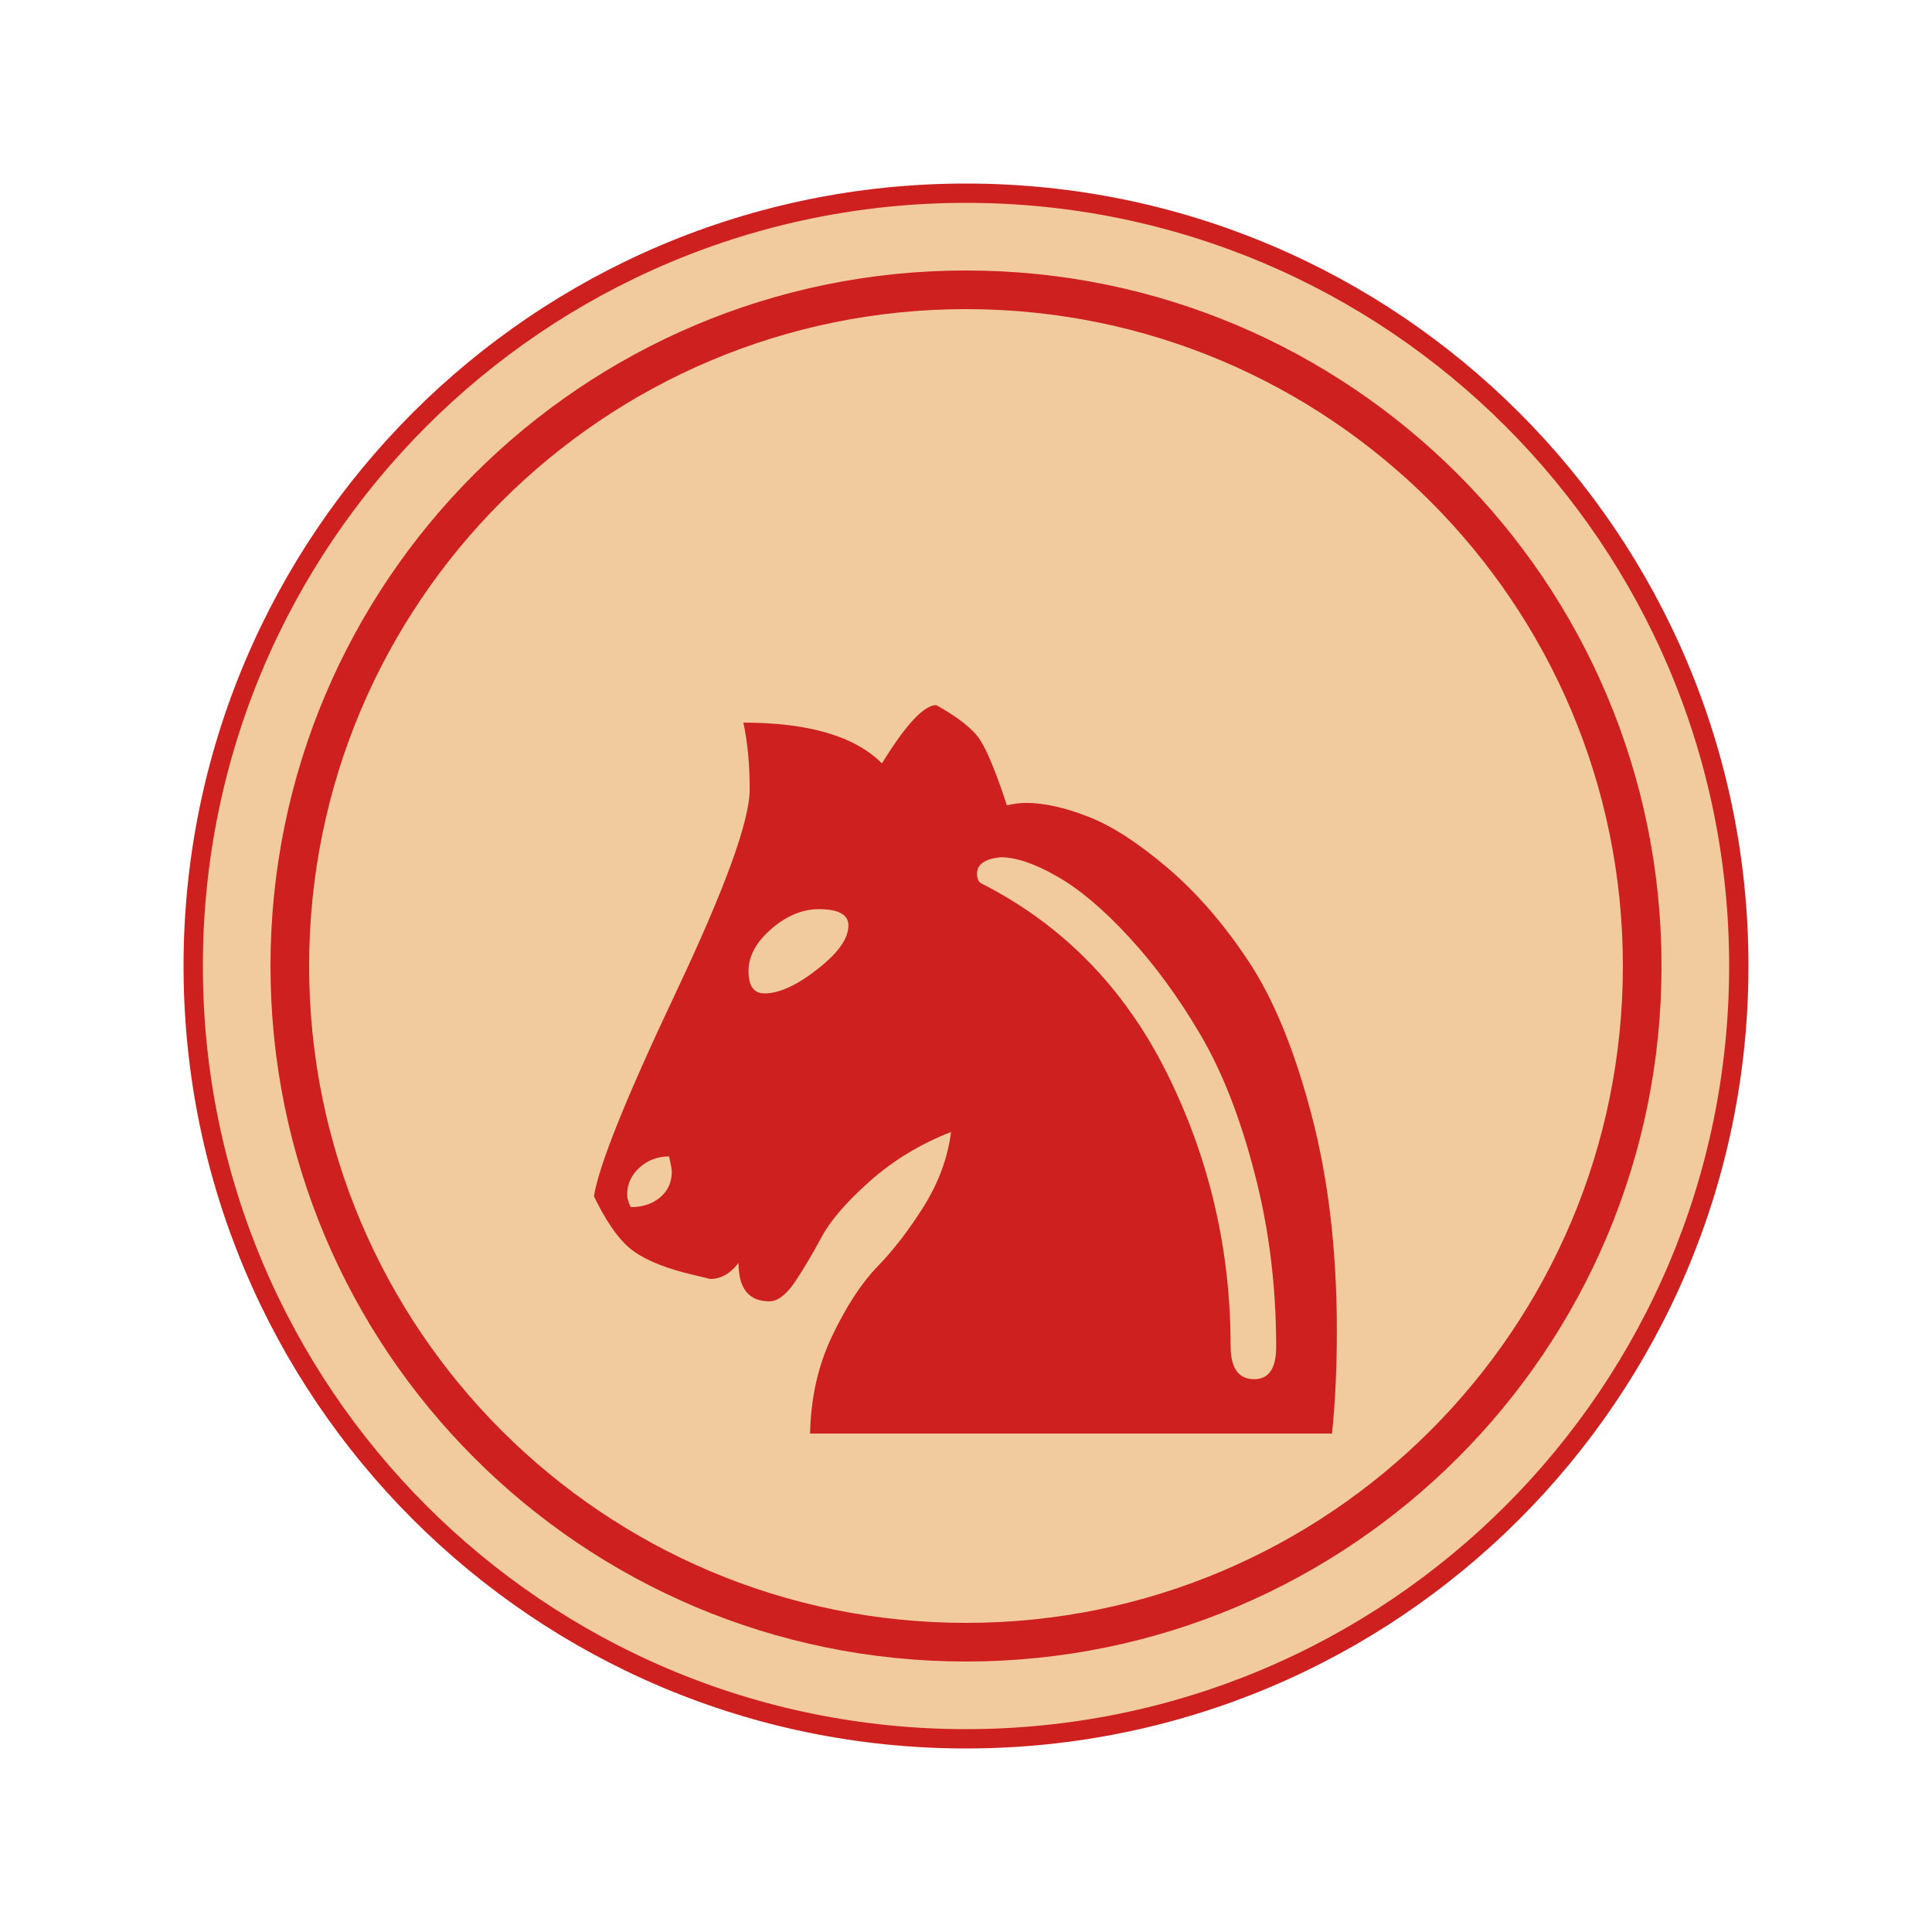
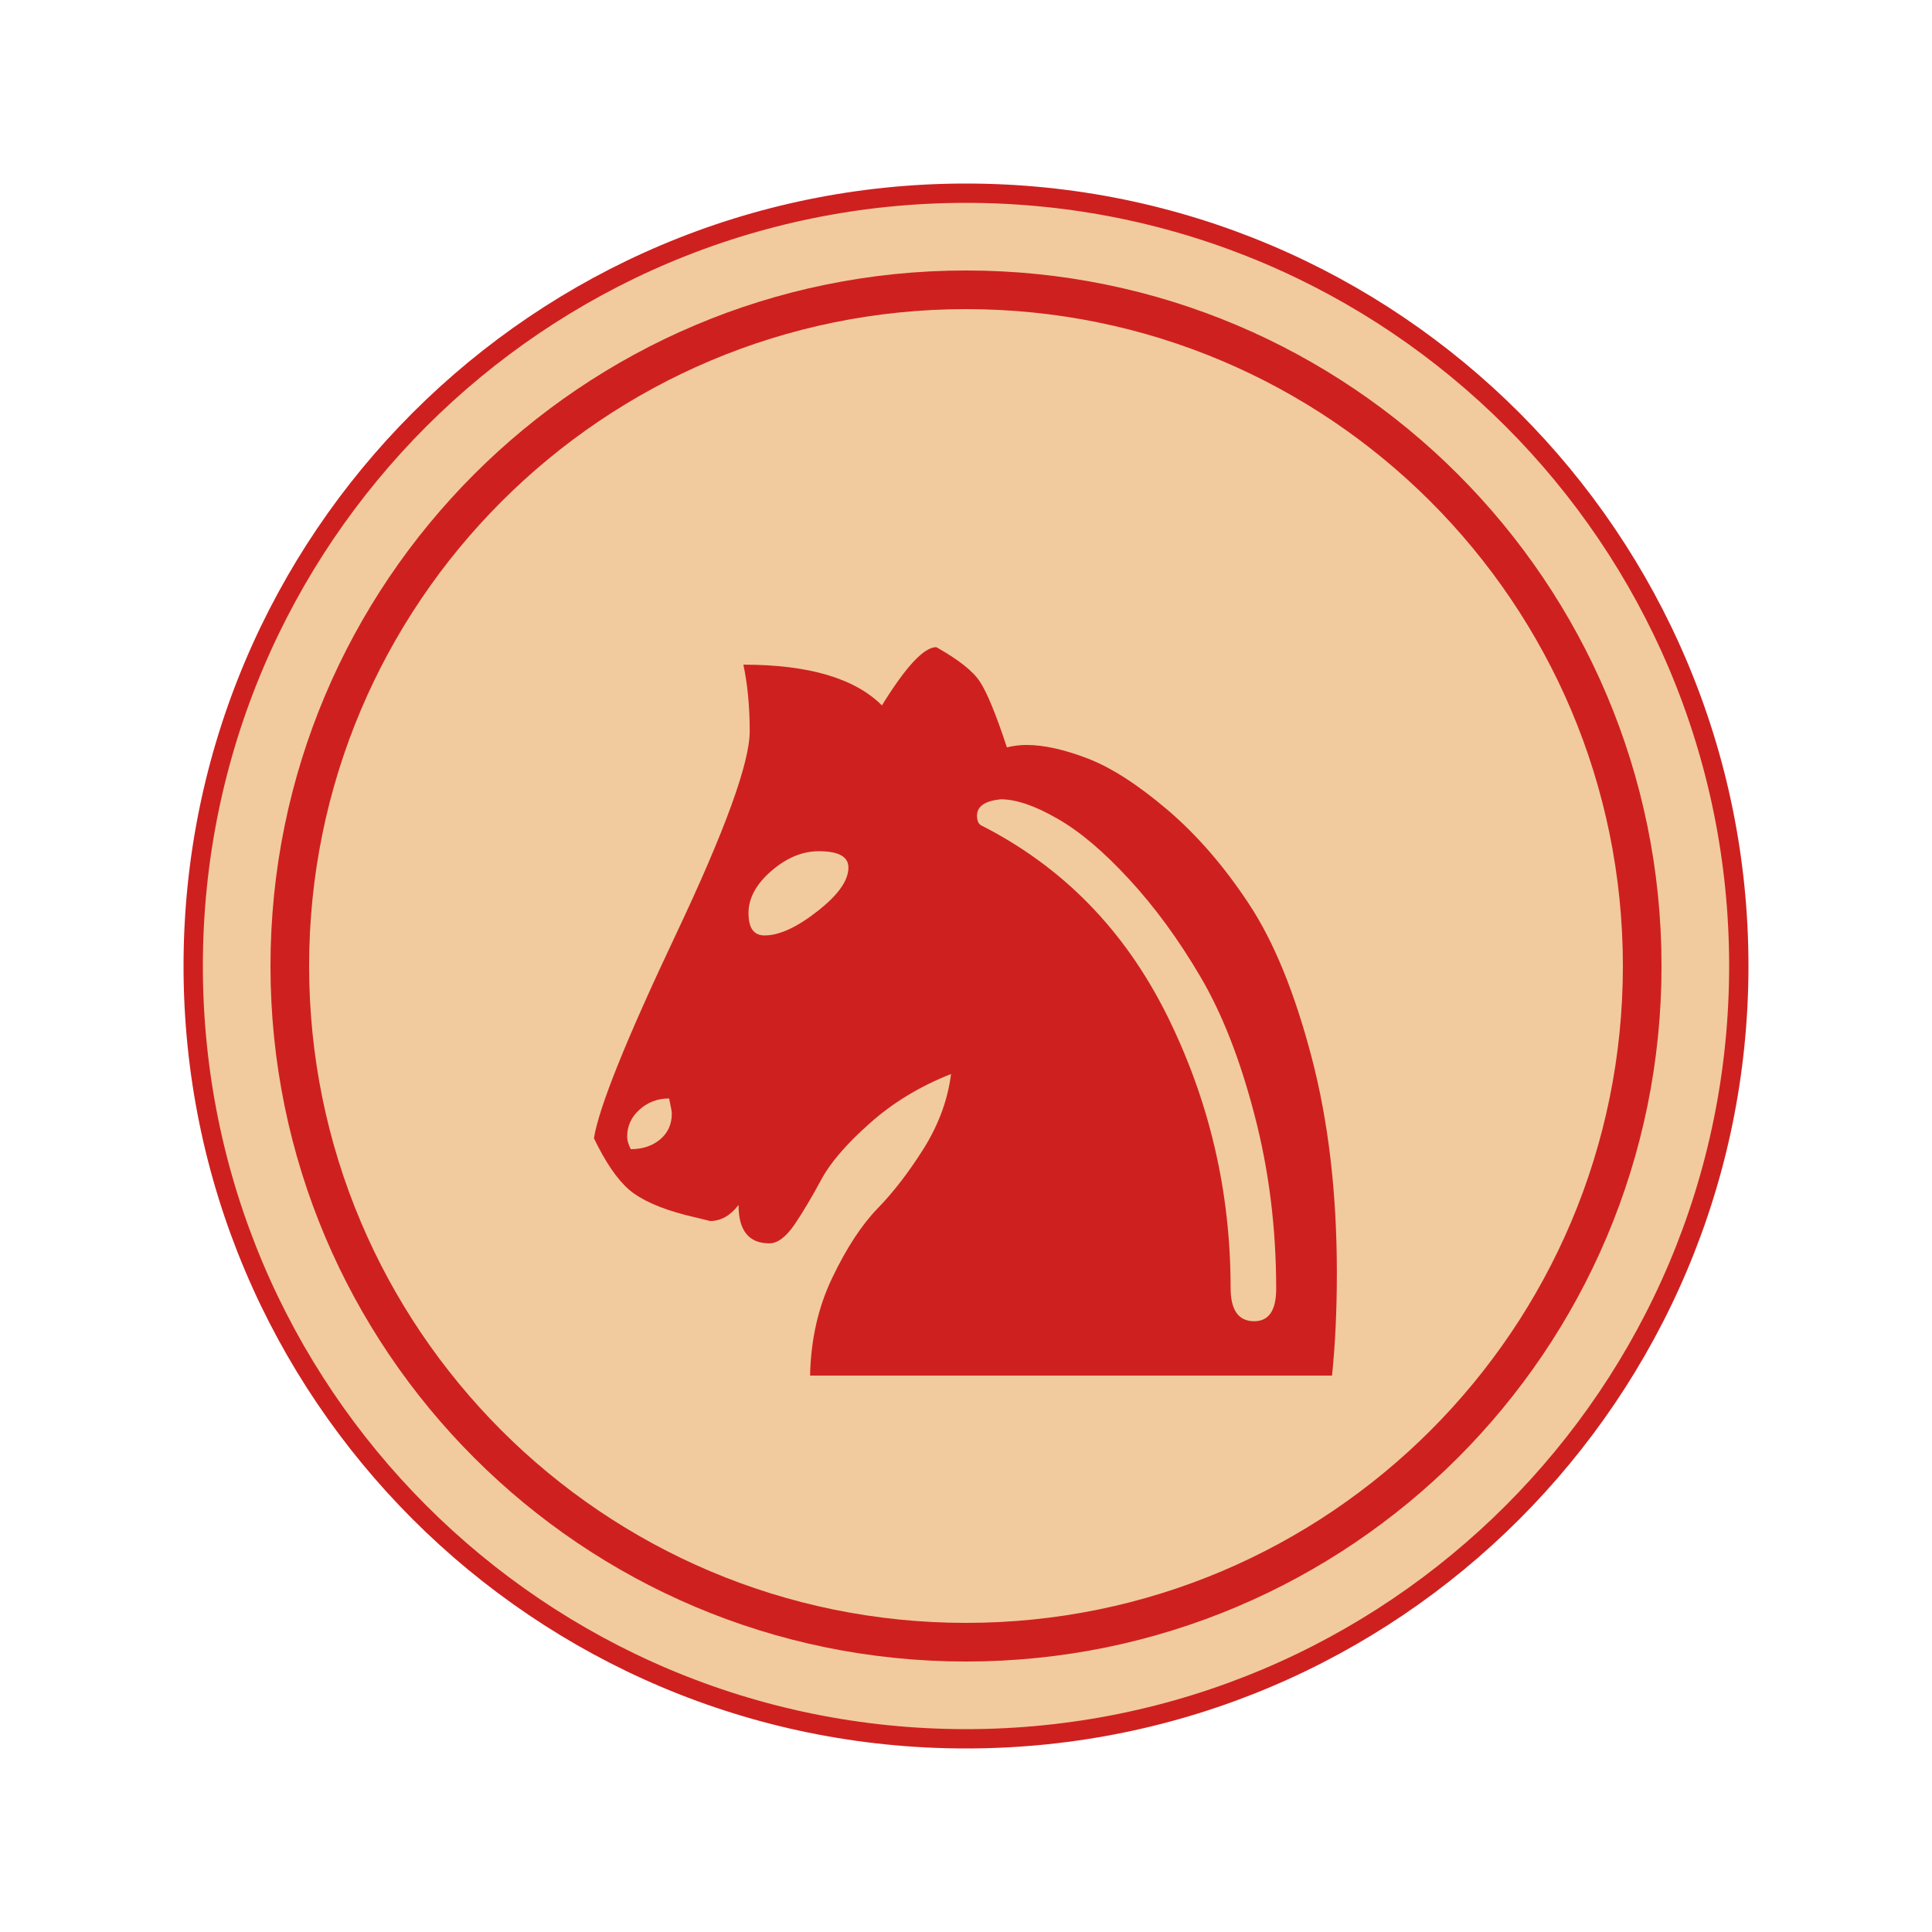
<svg viewBox="0 0 100 100">
  <circle cx="50" cy="50" r="40" fill="#f1cb9d" stroke="#cf2020" stroke-width="1" />
  <circle cx="50" cy="50" r="35" fill="#f1cb9d" stroke="#cf2020" stroke-width="2" />
-   <text x="50" y="55" font-size="64" fill="#cf2020" text-anchor="middle" dominant-baseline="central">♞</text>
+   <text x="50" y="52" font-size="64" fill="#cf2020" text-anchor="middle" dominant-baseline="central">♞</text>
</svg>
